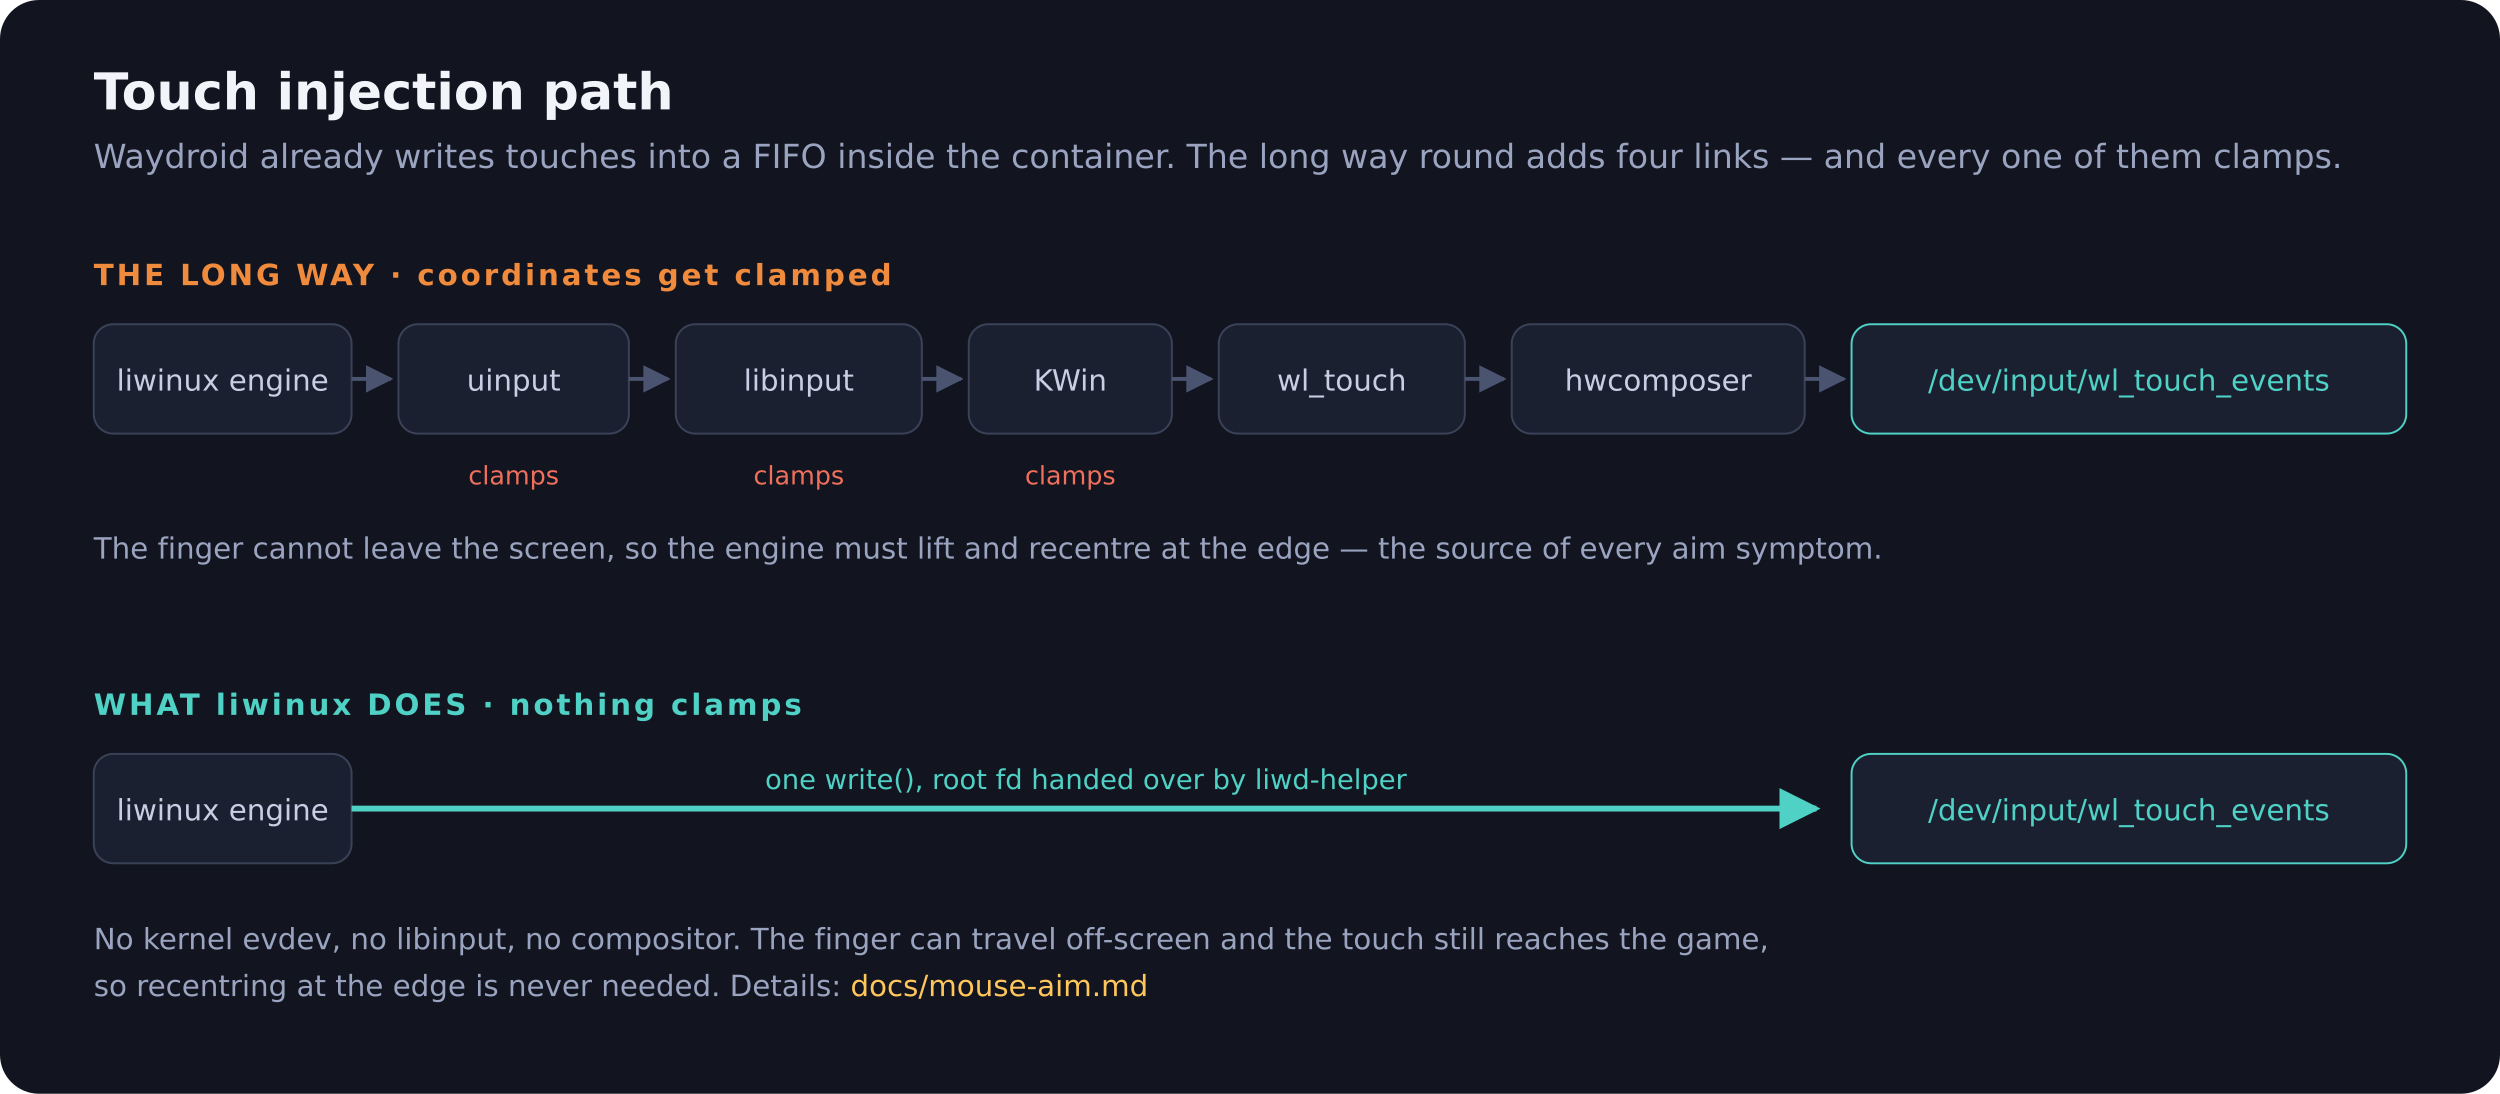
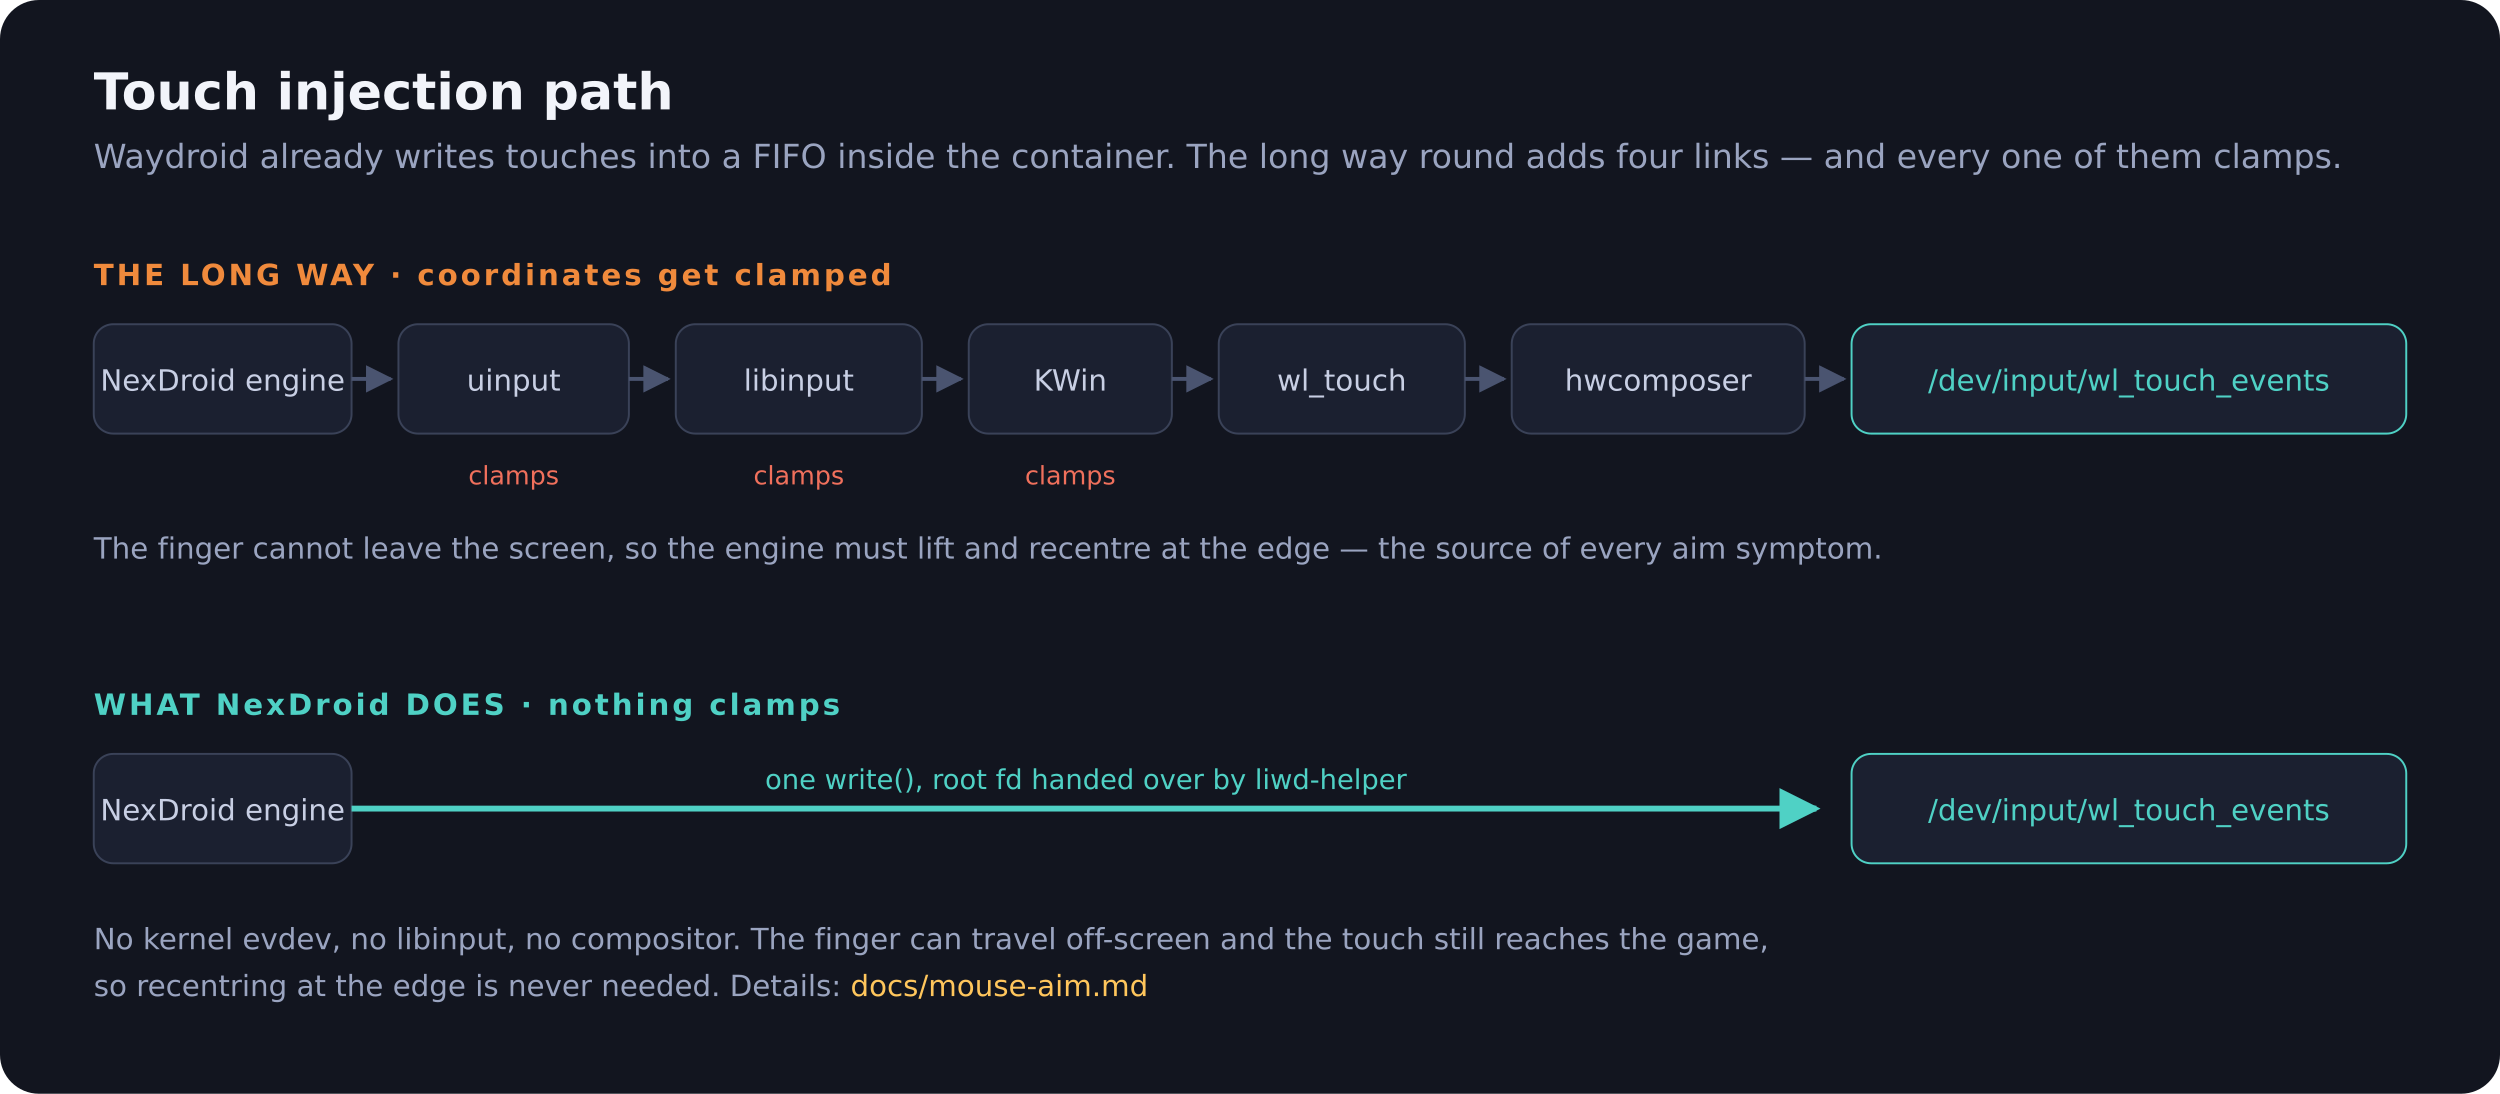
<svg xmlns="http://www.w3.org/2000/svg" viewBox="0 0 1280 560" width="1280" height="560" role="img" aria-label="Touch injection path: the long chain versus writing straight to Waydroid's FIFO">
  <rect width="1280" height="560" rx="20" fill="#12151f" />
  <g font-family="DejaVu Sans, Segoe UI, Helvetica, Arial, sans-serif">
    <text x="48" y="56" font-size="26" font-weight="700" fill="#f2f4fa">Touch injection path</text>
    <text x="48" y="86" font-size="17" fill="#9aa4c0">Waydroid already writes touches into a FIFO inside the container. The long way round adds four links — and every one of them clamps.</text>
    <text x="48" y="146" font-size="15" font-weight="700" fill="#f08a3c" letter-spacing="1.5">THE LONG WAY  ·  coordinates get clamped</text>
    <g font-size="15">
      <g fill="#1b2030" stroke="#3a4258">
        <rect x="48" y="166" width="132" height="56" rx="10" />
        <rect x="204" y="166" width="118" height="56" rx="10" />
        <rect x="346" y="166" width="126" height="56" rx="10" />
        <rect x="496" y="166" width="104" height="56" rx="10" />
        <rect x="624" y="166" width="126" height="56" rx="10" />
        <rect x="774" y="166" width="150" height="56" rx="10" />
        <rect x="948" y="166" width="284" height="56" rx="10" stroke="#4fd1c5" />
      </g>
      <g fill="#c8cfe4" text-anchor="middle">
-         <text x="114" y="200">liwinux engine</text>
+         <text x="114" y="200">NexDroid engine</text>
        <text x="263" y="200">uinput</text>
        <text x="409" y="200">libinput</text>
        <text x="548" y="200">KWin</text>
        <text x="687" y="200">wl_touch</text>
        <text x="849" y="200">hwcomposer</text>
        <text x="1090" y="200" fill="#4fd1c5">/dev/input/wl_touch_events</text>
      </g>
      <g stroke="#4a5470" stroke-width="2" fill="none" marker-end="url(#a)">
        <path d="M180 194 h 20" />
        <path d="M322 194 h 20" />
        <path d="M472 194 h 20" />
        <path d="M600 194 h 20" />
        <path d="M750 194 h 20" />
        <path d="M924 194 h 20" />
      </g>
      <g font-size="13" fill="#f0705c" text-anchor="middle">
        <text x="263" y="248">clamps</text>
        <text x="409" y="248">clamps</text>
        <text x="548" y="248">clamps</text>
      </g>
      <text x="48" y="286" font-size="15" fill="#9aa4c0">The finger cannot leave the screen, so the engine must lift and recentre at the edge — the source of every aim symptom.</text>
    </g>
-     <text x="48" y="366" font-size="15" font-weight="700" fill="#4fd1c5" letter-spacing="1.5">WHAT liwinux DOES  ·  nothing clamps</text>
+     <text x="48" y="366" font-size="15" font-weight="700" fill="#4fd1c5" letter-spacing="1.5">WHAT NexDroid DOES  ·  nothing clamps</text>
    <g font-size="15">
      <g fill="#1b2030" stroke="#3a4258">
        <rect x="48" y="386" width="132" height="56" rx="10" />
        <rect x="948" y="386" width="284" height="56" rx="10" stroke="#4fd1c5" />
      </g>
      <g fill="#c8cfe4" text-anchor="middle">
-         <text x="114" y="420">liwinux engine</text>
+         <text x="114" y="420">NexDroid engine</text>
        <text x="1090" y="420" fill="#4fd1c5">/dev/input/wl_touch_events</text>
      </g>
      <path d="M180 414 h 750" stroke="#4fd1c5" stroke-width="3" fill="none" marker-end="url(#b)" />
      <text x="556" y="404" font-size="14" fill="#4fd1c5" text-anchor="middle">one write(), root fd handed over by liwd-helper</text>
      <text x="48" y="486" font-size="15" fill="#9aa4c0">No kernel evdev, no libinput, no compositor. The finger can travel off-screen and the touch still reaches the game,</text>
      <text x="48" y="510" font-size="15" fill="#9aa4c0">so recentring at the edge is never needed. Details: <tspan fill="#ffc65c">docs/mouse-aim.md</tspan>
      </text>
    </g>
  </g>
  <defs>
    <marker id="a" viewBox="0 0 10 10" refX="9" refY="5" markerWidth="7" markerHeight="7" orient="auto">
      <path d="M0 0 L10 5 L0 10 z" fill="#4a5470" />
    </marker>
    <marker id="b" viewBox="0 0 10 10" refX="9" refY="5" markerWidth="7" markerHeight="7" orient="auto">
      <path d="M0 0 L10 5 L0 10 z" fill="#4fd1c5" />
    </marker>
  </defs>
</svg>
